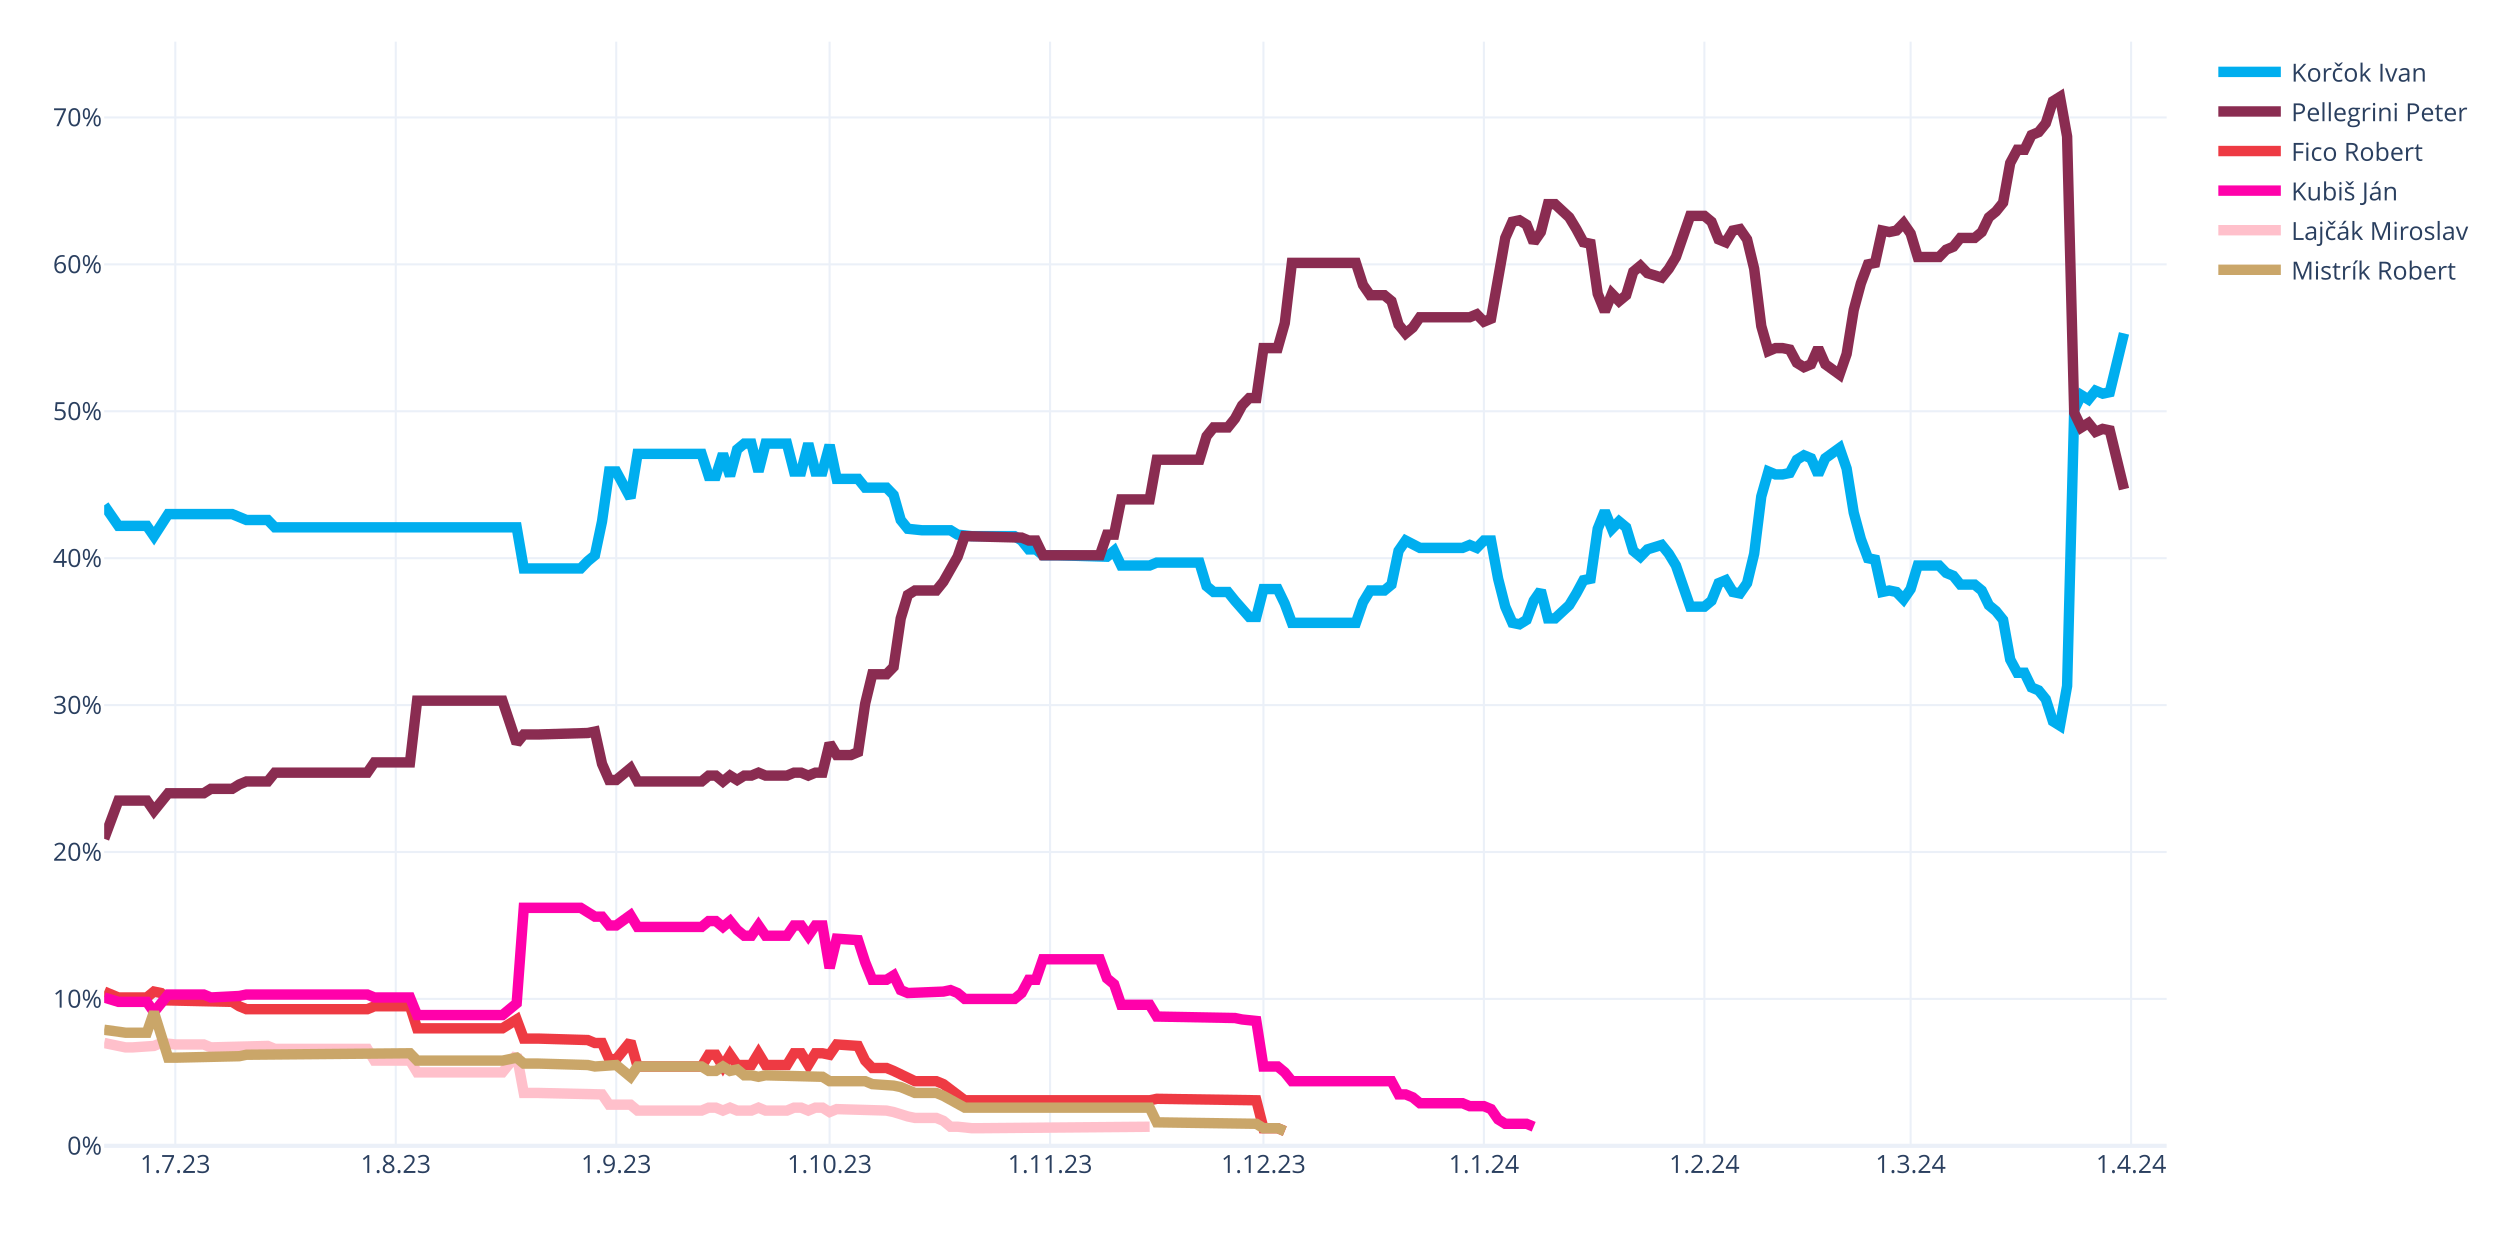
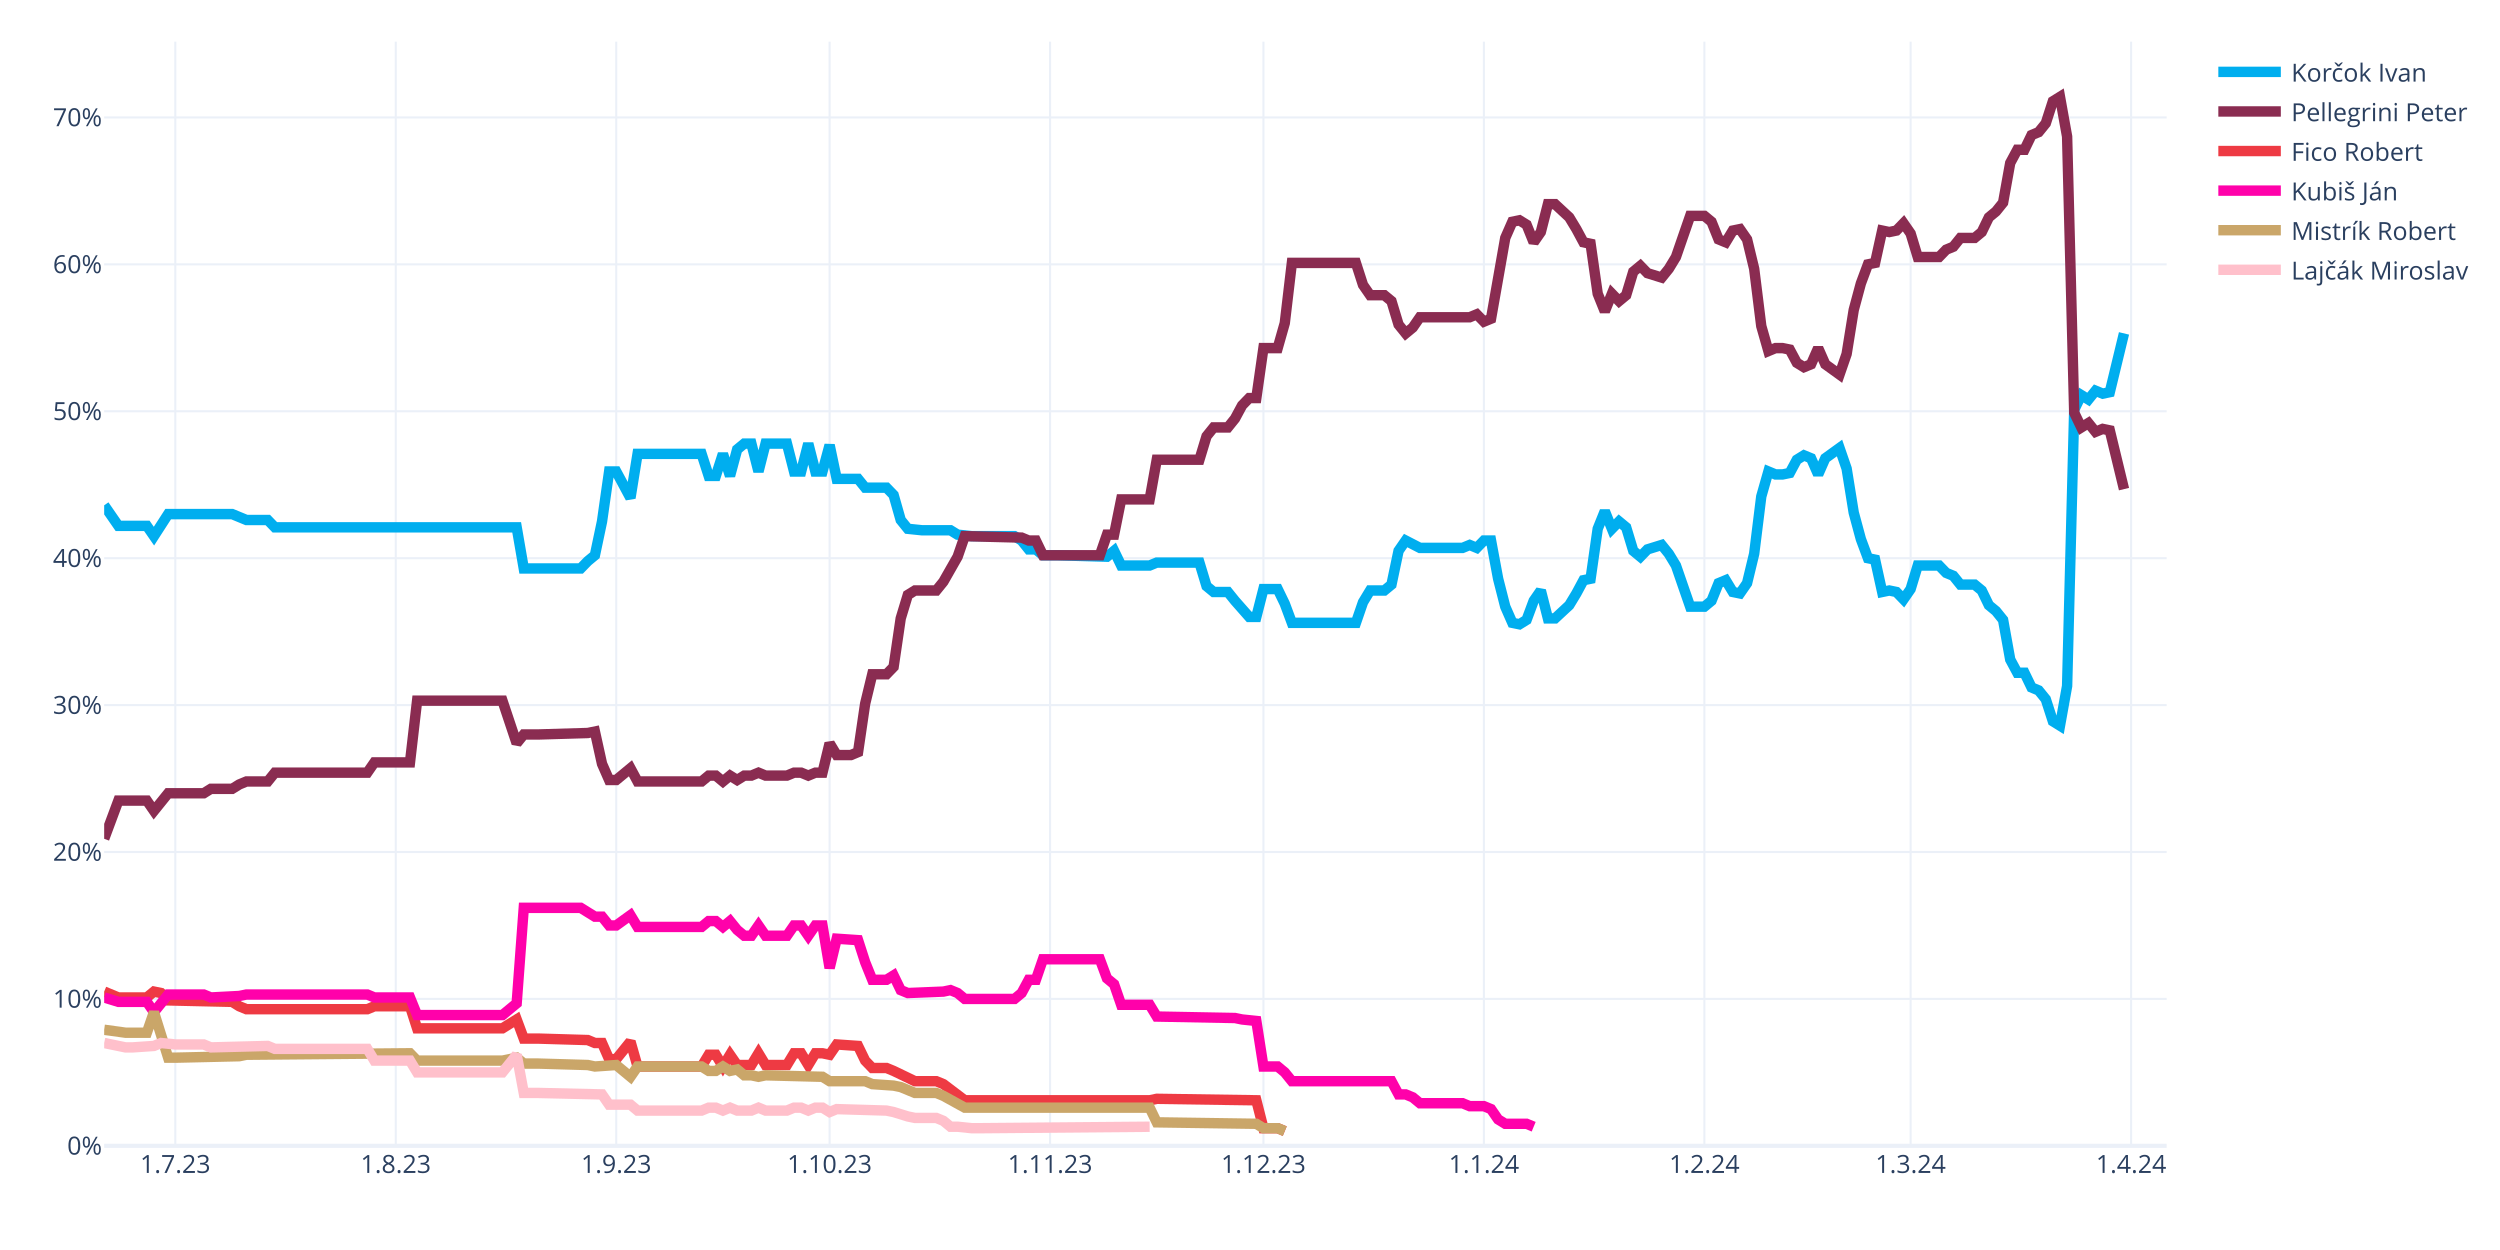
<svg xmlns="http://www.w3.org/2000/svg" class="main-svg" width="1200" height="600" style="" viewBox="0 0 1200 600">
  <rect x="0" y="0" width="1200" height="600" style="fill: rgb(255, 255, 255); fill-opacity: 1;" />
-   <defs id="defs-fae80a">
+   <defs id="defs-536ba3">
    <g class="clips">
-       <clipPath id="clipfae80axyplot" class="plotclip">
+       <clipPath id="clip536ba3xyplot" class="plotclip">
        <rect width="990" height="530" />
      </clipPath>
-       <clipPath class="axesclip" id="clipfae80ax">
+       <clipPath class="axesclip" id="clip536ba3x">
        <rect x="50" y="0" width="990" height="600" />
      </clipPath>
-       <clipPath class="axesclip" id="clipfae80ay">
+       <clipPath class="axesclip" id="clip536ba3y">
        <rect x="0" y="20" width="1200" height="530" />
      </clipPath>
-       <clipPath class="axesclip" id="clipfae80axy">
+       <clipPath class="axesclip" id="clip536ba3xy">
        <rect x="50" y="20" width="990" height="530" />
      </clipPath>
    </g>
    <g class="gradients" />
    <g class="patterns" />
  </defs>
  <g class="bglayer" />
  <g class="layer-below">
    <g class="imagelayer" />
    <g class="shapelayer" />
  </g>
  <g class="cartesianlayer">
    <g class="subplot xy">
      <g class="layer-subplot">
        <g class="shapelayer" />
        <g class="imagelayer" />
      </g>
      <g class="minor-gridlayer">
        <g class="x" />
        <g class="y" />
      </g>
      <g class="gridlayer">
        <g class="x">
          <path class="xgrid crisp" transform="translate(84.14,0)" d="M0,20v530" style="stroke: rgb(235, 240, 248); stroke-opacity: 1; stroke-width: 1px;" />
          <path class="xgrid crisp" transform="translate(189.97,0)" d="M0,20v530" style="stroke: rgb(235, 240, 248); stroke-opacity: 1; stroke-width: 1px;" />
          <path class="xgrid crisp" transform="translate(295.79,0)" d="M0,20v530" style="stroke: rgb(235, 240, 248); stroke-opacity: 1; stroke-width: 1px;" />
          <path class="xgrid crisp" transform="translate(398.21,0)" d="M0,20v530" style="stroke: rgb(235, 240, 248); stroke-opacity: 1; stroke-width: 1px;" />
          <path class="xgrid crisp" transform="translate(504.03,0)" d="M0,20v530" style="stroke: rgb(235, 240, 248); stroke-opacity: 1; stroke-width: 1px;" />
          <path class="xgrid crisp" transform="translate(606.45,0)" d="M0,20v530" style="stroke: rgb(235, 240, 248); stroke-opacity: 1; stroke-width: 1px;" />
          <path class="xgrid crisp" transform="translate(712.28,0)" d="M0,20v530" style="stroke: rgb(235, 240, 248); stroke-opacity: 1; stroke-width: 1px;" />
          <path class="xgrid crisp" transform="translate(818.1,0)" d="M0,20v530" style="stroke: rgb(235, 240, 248); stroke-opacity: 1; stroke-width: 1px;" />
          <path class="xgrid crisp" transform="translate(917.1,0)" d="M0,20v530" style="stroke: rgb(235, 240, 248); stroke-opacity: 1; stroke-width: 1px;" />
          <path class="xgrid crisp" transform="translate(1022.93,0)" d="M0,20v530" style="stroke: rgb(235, 240, 248); stroke-opacity: 1; stroke-width: 1px;" />
        </g>
        <g class="y">
          <path class="ygrid crisp" transform="translate(0,479.48)" d="M50,0h990" style="stroke: rgb(235, 240, 248); stroke-opacity: 1; stroke-width: 1px;" />
          <path class="ygrid crisp" transform="translate(0,408.96)" d="M50,0h990" style="stroke: rgb(235, 240, 248); stroke-opacity: 1; stroke-width: 1px;" />
          <path class="ygrid crisp" transform="translate(0,338.45)" d="M50,0h990" style="stroke: rgb(235, 240, 248); stroke-opacity: 1; stroke-width: 1px;" />
          <path class="ygrid crisp" transform="translate(0,267.93)" d="M50,0h990" style="stroke: rgb(235, 240, 248); stroke-opacity: 1; stroke-width: 1px;" />
          <path class="ygrid crisp" transform="translate(0,197.41)" d="M50,0h990" style="stroke: rgb(235, 240, 248); stroke-opacity: 1; stroke-width: 1px;" />
          <path class="ygrid crisp" transform="translate(0,126.89)" d="M50,0h990" style="stroke: rgb(235, 240, 248); stroke-opacity: 1; stroke-width: 1px;" />
          <path class="ygrid crisp" transform="translate(0,56.37)" d="M50,0h990" style="stroke: rgb(235, 240, 248); stroke-opacity: 1; stroke-width: 1px;" />
        </g>
      </g>
      <g class="zerolinelayer">
        <path class="yzl zl crisp" transform="translate(0,550)" d="M50,0h990" style="stroke: rgb(235, 240, 248); stroke-opacity: 1; stroke-width: 2px;" />
      </g>
      <g class="layer-between">
        <g class="shapelayer" />
        <g class="imagelayer" />
      </g>
      <path class="xlines-below" />
      <path class="ylines-below" />
      <g class="overlines-below" />
      <g class="xaxislayer-below" />
      <g class="yaxislayer-below" />
      <g class="overaxes-below" />
      <g class="overplot">
-         <g class="xy" transform="translate(50,20)" clip-path="url(#clipfae80axyplot)">
+         <g class="xy" transform="translate(50,20)" clip-path="url(#clip536ba3xyplot)">
          <g class="scatterlayer mlayer">
-             <g class="trace scatter tracea4e456" style="stroke-miterlimit: 2; opacity: 1;">
+             <g class="trace scatter traceebc8de" style="stroke-miterlimit: 2; opacity: 1;">
              <g class="fills" />
              <g class="errorbars" />
              <g class="lines">
                <path class="js-line" d="M0,222.54L6.83,232.41L10.24,232.41L20.48,232.41L23.9,237.35L30.72,226.77L34.14,226.77L61.45,226.77L64.86,228.18L68.28,229.59L71.69,229.59L78.52,229.59L81.93,233.12L198,233.12L201.41,252.86L228.72,252.86L232.14,249.34L235.55,246.52L238.97,230.3L242.38,206.32L245.79,206.32L252.62,219.01L256.03,197.86L286.76,197.86L290.17,208.44L293.59,208.44L297,197.86L300.41,208.44L303.83,195.74L307.24,192.92L310.66,192.92L314.07,206.32L317.48,192.92L327.72,192.92L331.14,206.32L334.55,206.32L337.97,192.92L341.38,206.32L344.79,206.32L348.21,193.63L351.62,209.85L361.86,209.85L365.28,214.08L375.52,214.08L378.93,217.6L382.34,229.59L385.76,233.82L392.59,234.53L396,234.53L406.24,234.53L409.66,236.64L416.48,237.35L419.9,237.35L436.97,237.35L440.38,239.46L443.79,243.7L447.21,243.7L450.62,246.52L457.45,246.52L481.34,247.22L484.76,244.4L488.17,251.45L491.59,251.45L501.83,251.45L505.24,250.04L525.72,250.04L529.14,261.33L532.55,264.15L535.97,264.15L539.38,264.15L542.79,268.38L549.62,276.13L553.03,276.13L556.45,262.74L559.86,262.74L563.28,262.74L566.69,269.79L570.1,278.96L573.52,278.96L600.83,278.96L604.24,269.08L607.66,263.44L611.07,263.44L614.48,263.44L617.9,260.62L621.31,244.4L624.72,239.46L631.55,242.99L634.97,242.99L652.03,242.99L655.45,241.58L658.86,242.99L662.28,239.46L665.69,239.46L669.1,257.8L672.52,271.2L675.93,278.96L679.34,279.66L682.76,277.54L686.17,268.38L689.59,263.44L693,276.84L696.41,276.84L703.24,270.49L706.66,264.85L710.07,258.5L713.48,257.8L716.9,233.82L720.31,225.36L723.72,233.82L727.14,230.3L730.55,233.12L733.97,244.4L737.38,247.22L740.79,243.7L747.62,241.58L751.03,245.81L754.45,251.45L757.86,261.33L761.28,271.2L764.69,271.2L768.1,271.2L771.52,268.38L774.93,259.92L778.34,258.5L781.76,264.15L785.17,264.85L788.59,259.92L792,245.81L795.41,218.31L798.83,206.32L802.24,207.73L805.66,207.73L809.07,207.03L812.48,200.68L815.9,198.56L819.31,199.97L822.72,207.73L826.14,199.97L832.97,195.04L836.38,204.91L839.79,226.07L843.21,238.76L846.62,247.93L850.03,248.63L853.45,264.15L856.86,263.44L860.28,264.15L863.69,267.67L867.1,262.74L870.52,251.45L880.76,251.45L884.17,254.98L887.59,256.39L891,260.62L897.83,260.62L901.24,263.44L904.66,270.49L908.07,273.31L911.48,277.54L914.9,296.58L918.31,302.93L921.72,302.93L925.14,309.98L928.55,311.39L931.97,315.62L935.38,326.2L938.79,328.32L942.21,309.28L945.62,176.7L949.03,169.65L952.45,171.77L955.86,167.54L959.28,168.95L962.69,168.24L969.52,140.03" style="vector-effect: none; fill: none; stroke: rgb(0, 174, 239); stroke-opacity: 1; stroke-width: 5px; opacity: 1;" />
              </g>
              <g class="points" />
              <g class="text" />
            </g>
-             <g class="trace scatter trace54bdd6" style="stroke-miterlimit: 2; opacity: 1;">
+             <g class="trace scatter trace704e14" style="stroke-miterlimit: 2; opacity: 1;">
              <g class="fills" />
              <g class="errorbars" />
              <g class="lines">
                <path class="js-line" d="M0,382.62L6.83,364.28L10.24,364.28L20.48,364.28L23.9,369.22L30.72,360.76L34.14,360.76L47.79,360.76L51.21,358.64L61.45,358.64L64.86,356.53L68.28,355.11L71.69,355.11L78.52,355.11L81.93,350.88L126.31,350.88L129.72,345.95L146.79,345.95L150.21,316.33L191.17,316.33L198,336.78L201.41,332.55L208.24,332.55L232.14,331.84L235.55,331.14L238.97,346.65L242.38,354.41L245.79,354.41L249.21,351.59L252.62,348.77L256.03,355.11L286.76,355.11L290.17,352.29L293.59,352.29L297,355.11L300.41,352.29L303.83,354.41L307.24,352.29L310.66,352.29L314.07,350.88L317.48,352.29L327.72,352.29L331.14,350.88L334.55,350.88L337.97,352.29L341.38,350.88L344.79,350.88L348.21,336.78L351.62,342.42L358.45,342.42L361.86,341.01L365.28,317.74L368.69,303.64L375.52,303.64L378.93,300.11L382.34,276.84L385.76,265.56L389.17,263.44L392.59,263.44L399.41,263.44L402.83,259.21L409.66,247.22L413.07,237.35L440.38,238.05L443.79,239.46L447.21,239.46L450.62,246.52L477.93,246.52L481.34,236.64L484.76,236.64L488.17,219.72L501.83,219.72L505.24,200.68L525.72,200.68L529.14,189.4L532.55,185.17L535.97,185.17L539.38,185.17L542.79,180.93L546.21,174.59L549.62,171.06L553.03,171.06L556.45,147.09L563.28,147.09L566.69,135.1L570.1,106.19L573.52,106.19L600.83,106.19L604.24,116.76L607.66,121.7L611.07,121.7L614.48,121.7L617.9,124.52L621.31,135.8L624.72,140.03L628.14,137.21L631.55,132.28L655.45,132.28L658.86,130.87L662.28,134.39L665.69,132.98L672.52,94.2L675.93,86.44L679.34,85.74L682.76,87.85L686.17,96.31L689.59,91.38L693,77.98L696.41,77.98L703.24,84.32L706.66,89.97L710.07,96.31L713.48,97.02L716.9,120.99L720.31,129.46L723.72,120.99L727.14,124.52L730.55,121.7L733.97,110.42L737.38,107.6L740.79,111.12L747.62,113.24L751.03,109.01L754.45,103.36L757.86,93.49L761.28,83.62L764.69,83.62L768.1,83.62L771.52,86.44L774.93,94.9L778.34,96.31L781.76,90.67L785.17,89.97L788.59,94.9L792,109.01L795.41,136.51L798.83,148.5L802.24,147.09L805.66,147.09L809.07,147.79L812.48,154.14L815.9,156.25L819.31,154.84L822.72,147.09L826.14,154.84L832.97,159.78L836.38,149.91L839.79,128.75L843.21,116.06L846.62,106.89L850.03,106.19L853.45,90.67L856.86,91.38L860.28,90.67L863.69,87.15L867.1,92.08L870.52,103.36L880.76,103.36L884.17,99.84L887.59,98.43L891,94.2L897.83,94.2L901.24,91.38L904.66,84.32L908.07,81.5L911.48,77.27L914.9,58.23L918.31,51.89L921.72,51.89L925.14,44.83L928.55,43.42L931.97,39.19L935.38,28.62L938.79,26.5L942.21,45.54L945.62,178.11L949.03,185.17L952.45,183.05L955.86,187.28L959.28,185.87L962.69,186.58L969.52,214.78" style="vector-effect: none; fill: none; stroke: rgb(138, 44, 81); stroke-opacity: 1; stroke-width: 5px; opacity: 1;" />
              </g>
              <g class="points" />
              <g class="text" />
            </g>
-             <g class="trace scatter trace63bb21" style="stroke-miterlimit: 2; opacity: 1;">
+             <g class="trace scatter tracea9d22e" style="stroke-miterlimit: 2; opacity: 1;">
              <g class="fills" />
              <g class="errorbars" />
              <g class="lines">
                <path class="js-line" d="M0,455.96L6.83,458.78L10.24,458.78L20.48,458.78L23.9,455.96L27.31,456.66L30.72,460.19L61.45,460.89L64.86,463.01L68.28,464.42L71.69,464.42L126.31,464.42L129.72,463.01L146.79,463.01L150.21,473.59L191.17,473.59L198,469.35L201.41,478.52L208.24,478.52L232.14,479.23L235.55,480.64L238.97,480.64L242.38,488.39L245.79,488.39L249.21,484.16L252.62,479.93L256.03,491.92L286.76,491.92L290.17,486.28L293.59,486.28L297,491.92L300.41,486.28L303.83,491.21L310.66,491.21L314.07,485.57L317.48,491.21L320.9,491.21L327.72,491.21L331.14,485.57L334.55,485.57L337.97,491.21L341.38,485.57L344.79,485.57L348.21,486.28L351.62,481.34L361.86,482.05L365.28,489.1L368.69,492.63L372.1,492.63L375.52,492.63L378.93,494.04L389.17,498.97L392.59,498.97L399.41,498.97L402.83,500.38L413.07,508.14L416.48,508.14L501.83,508.14L505.24,507.43L553.03,508.14L556.45,521.54L563.28,521.54L566.69,522.95" style="vector-effect: none; fill: none; stroke: rgb(238, 58, 67); stroke-opacity: 1; stroke-width: 5px; opacity: 1;" />
              </g>
              <g class="points" />
              <g class="text" />
            </g>
-             <g class="trace scatter tracef94e85" style="stroke-miterlimit: 2; opacity: 1;">
+             <g class="trace scatter traced659f1" style="stroke-miterlimit: 2; opacity: 1;">
              <g class="fills" />
              <g class="errorbars" />
              <g class="lines">
                <path class="js-line" d="M0,458.78L6.83,460.89L10.24,460.89L20.48,460.89L23.9,465.83L30.72,457.37L34.14,457.37L47.79,457.37L51.21,458.78L64.86,458.07L68.28,457.37L126.31,457.37L129.72,458.78L146.79,458.78L150.21,467.24L191.17,467.24L198,461.6L201.41,415.76L208.24,415.76L228.72,415.76L232.14,417.88L235.55,419.99L238.97,419.99L242.38,424.22L245.79,424.22L252.62,419.29L256.03,424.93L286.76,424.93L290.17,422.11L293.59,422.11L297,424.93L300.41,422.11L303.83,426.34L307.24,429.16L310.66,429.16L314.07,424.22L317.48,429.16L327.72,429.16L331.14,424.22L334.55,424.22L337.97,429.16L341.38,424.22L344.79,424.22L348.21,444.67L351.62,430.57L361.86,431.27L365.28,441.85L368.69,450.31L372.1,450.31L375.52,450.31L378.93,448.2L382.34,455.25L385.76,456.66L402.83,455.96L406.24,455.25L409.66,456.66L413.07,459.48L436.97,459.48L440.38,456.66L443.79,450.31L447.21,450.31L450.62,440.44L457.45,440.44L477.93,440.44L481.34,449.61L484.76,452.43L488.17,462.3L501.83,462.3L505.24,467.94L542.79,468.65L546.21,469.35L553.03,470.06L556.45,491.92L563.28,491.92L566.69,494.74L570.1,498.97L573.52,498.97L617.9,498.97L621.31,505.32L624.72,505.32L628.14,506.73L631.55,509.55L634.97,509.55L652.03,509.55L655.45,510.96L662.28,510.96L665.69,512.37L669.1,517.31L672.52,519.42L682.76,519.42L686.17,520.83" style="vector-effect: none; fill: none; stroke: rgb(255, 1, 170); stroke-opacity: 1; stroke-width: 5px; opacity: 1;" />
              </g>
              <g class="points" />
              <g class="text" />
            </g>
-             <g class="trace scatter traceb98d42" style="stroke-miterlimit: 2; opacity: 1;">
+             <g class="trace scatter traceed7ce2" style="stroke-miterlimit: 2; opacity: 1;">
+               <g class="fills" />
+               <g class="errorbars" />
+               <g class="lines">
+                 <path class="js-line" d="M0,474.29L10.24,475.7L13.66,475.7L20.48,475.7L23.9,465.83L30.72,487.69L34.14,487.69L64.86,486.98L68.28,486.28L146.79,485.57L150.21,489.1L191.17,489.1L198,487.69L201.41,490.51L208.24,490.51L232.14,491.21L235.55,491.92L245.79,491.21L249.21,494.04L252.62,496.86L256.03,491.92L286.76,491.92L290.17,494.04L293.59,494.04L297,491.92L300.41,494.04L303.83,493.33L307.24,496.15L310.66,496.15L314.07,496.86L317.48,496.15L344.79,496.86L348.21,498.97L365.28,498.97L368.69,500.38L378.93,501.09L382.34,501.79L389.17,504.61L392.59,504.61L399.41,504.61L402.83,506.02L413.07,511.67L416.48,511.67L501.83,511.67L505.24,518.72L553.03,519.42L556.45,521.54L563.28,521.54L566.69,522.95" style="vector-effect: none; fill: none; stroke: rgb(202, 166, 105); stroke-opacity: 1; stroke-width: 5px; opacity: 1;" />
+               </g>
+               <g class="points" />
+               <g class="text" />
+             </g>
+             <g class="trace scatter trace9d5da4" style="stroke-miterlimit: 2; opacity: 1;">
              <g class="fills" />
              <g class="errorbars" />
              <g class="lines">
                <path class="js-line" d="M0,480.64L10.24,482.75L13.66,482.75L23.9,482.05L27.31,480.64L34.14,481.34L37.55,481.34L47.79,481.34L51.21,482.75L78.52,482.05L81.93,483.46L126.31,483.46L129.72,489.1L146.79,489.1L150.21,494.74L191.17,494.74L198,486.28L201.41,504.61L208.24,504.61L238.97,505.32L242.38,510.25L252.62,510.25L256.03,513.08L286.76,513.08L290.17,511.67L293.59,511.67L297,513.08L300.41,511.67L303.83,513.08L310.66,513.08L314.07,511.67L317.48,513.08L320.9,513.08L327.72,513.08L331.14,511.67L334.55,511.67L337.97,513.08L341.38,511.67L344.79,511.67L348.21,513.78L351.62,512.37L375.52,513.08L378.93,513.78L385.76,515.9L389.17,516.6L399.41,516.6L402.83,518.01L406.24,520.83L409.66,520.83L416.48,521.54L419.9,521.54L501.83,520.83" style="vector-effect: none; fill: none; stroke: rgb(255, 192, 203); stroke-opacity: 1; stroke-width: 5px; opacity: 1;" />
-               </g>
-               <g class="points" />
-               <g class="text" />
-             </g>
-             <g class="trace scatter trace3ca6ec" style="stroke-miterlimit: 2; opacity: 1;">
-               <g class="fills" />
-               <g class="errorbars" />
-               <g class="lines">
-                 <path class="js-line" d="M0,474.29L10.24,475.7L13.66,475.7L20.48,475.7L23.9,465.83L30.72,487.69L34.14,487.69L64.86,486.98L68.28,486.28L146.79,485.57L150.21,489.1L191.17,489.1L198,487.69L201.41,490.51L208.24,490.51L232.14,491.21L235.55,491.92L245.79,491.21L249.21,494.04L252.62,496.86L256.03,491.92L286.76,491.92L290.17,494.04L293.59,494.04L297,491.92L300.41,494.04L303.83,493.33L307.24,496.15L310.66,496.15L314.07,496.86L317.48,496.15L344.79,496.86L348.21,498.97L365.28,498.97L368.69,500.38L378.93,501.09L382.34,501.79L389.17,504.61L392.59,504.61L399.41,504.61L402.83,506.02L413.07,511.67L416.48,511.67L501.83,511.67L505.24,518.72L553.03,519.42L556.45,521.54L563.28,521.54L566.69,522.95" style="vector-effect: none; fill: none; stroke: rgb(202, 166, 105); stroke-opacity: 1; stroke-width: 5px; opacity: 1;" />
              </g>
              <g class="points" />
              <g class="text" />
            </g>
          </g>
        </g>
      </g>
      <path class="xlines-above crisp" d="M0,0" style="fill: none;" />
      <path class="ylines-above crisp" d="M0,0" style="fill: none;" />
      <g class="overlines-above" />
      <g class="xaxislayer-above">
        <g class="xtick">
          <text text-anchor="middle" x="0" y="563" transform="translate(84.14,0)" style="font-family: 'Open Sans', verdana, arial, sans-serif; font-size: 12px; fill: rgb(42, 63, 95); fill-opacity: 1; white-space: pre; opacity: 1;">1.7.23</text>
        </g>
        <g class="xtick">
          <text text-anchor="middle" x="0" y="563" style="font-family: 'Open Sans', verdana, arial, sans-serif; font-size: 12px; fill: rgb(42, 63, 95); fill-opacity: 1; white-space: pre; opacity: 1;" transform="translate(189.97,0)">1.8.23</text>
        </g>
        <g class="xtick">
          <text text-anchor="middle" x="0" y="563" style="font-family: 'Open Sans', verdana, arial, sans-serif; font-size: 12px; fill: rgb(42, 63, 95); fill-opacity: 1; white-space: pre; opacity: 1;" transform="translate(295.79,0)">1.9.23</text>
        </g>
        <g class="xtick">
          <text text-anchor="middle" x="0" y="563" style="font-family: 'Open Sans', verdana, arial, sans-serif; font-size: 12px; fill: rgb(42, 63, 95); fill-opacity: 1; white-space: pre; opacity: 1;" transform="translate(398.21,0)">1.10.23</text>
        </g>
        <g class="xtick">
          <text text-anchor="middle" x="0" y="563" style="font-family: 'Open Sans', verdana, arial, sans-serif; font-size: 12px; fill: rgb(42, 63, 95); fill-opacity: 1; white-space: pre; opacity: 1;" transform="translate(504.03,0)">1.11.23</text>
        </g>
        <g class="xtick">
          <text text-anchor="middle" x="0" y="563" style="font-family: 'Open Sans', verdana, arial, sans-serif; font-size: 12px; fill: rgb(42, 63, 95); fill-opacity: 1; white-space: pre; opacity: 1;" transform="translate(606.45,0)">1.12.23</text>
        </g>
        <g class="xtick">
          <text text-anchor="middle" x="0" y="563" style="font-family: 'Open Sans', verdana, arial, sans-serif; font-size: 12px; fill: rgb(42, 63, 95); fill-opacity: 1; white-space: pre; opacity: 1;" transform="translate(712.28,0)">1.1.24</text>
        </g>
        <g class="xtick">
          <text text-anchor="middle" x="0" y="563" style="font-family: 'Open Sans', verdana, arial, sans-serif; font-size: 12px; fill: rgb(42, 63, 95); fill-opacity: 1; white-space: pre; opacity: 1;" transform="translate(818.1,0)">1.2.24</text>
        </g>
        <g class="xtick">
          <text text-anchor="middle" x="0" y="563" style="font-family: 'Open Sans', verdana, arial, sans-serif; font-size: 12px; fill: rgb(42, 63, 95); fill-opacity: 1; white-space: pre; opacity: 1;" transform="translate(917.1,0)">1.3.24</text>
        </g>
        <g class="xtick">
          <text text-anchor="middle" x="0" y="563" style="font-family: 'Open Sans', verdana, arial, sans-serif; font-size: 12px; fill: rgb(42, 63, 95); fill-opacity: 1; white-space: pre; opacity: 1;" transform="translate(1022.93,0)">1.4.24</text>
        </g>
      </g>
      <g class="yaxislayer-above">
        <g class="ytick">
          <text text-anchor="end" x="49" y="4.2" transform="translate(0,550)" style="font-family: 'Open Sans', verdana, arial, sans-serif; font-size: 12px; fill: rgb(42, 63, 95); fill-opacity: 1; white-space: pre; opacity: 1;">0%</text>
        </g>
        <g class="ytick">
          <text text-anchor="end" x="49" y="4.2" style="font-family: 'Open Sans', verdana, arial, sans-serif; font-size: 12px; fill: rgb(42, 63, 95); fill-opacity: 1; white-space: pre; opacity: 1;" transform="translate(0,479.48)">10%</text>
        </g>
        <g class="ytick">
          <text text-anchor="end" x="49" y="4.2" style="font-family: 'Open Sans', verdana, arial, sans-serif; font-size: 12px; fill: rgb(42, 63, 95); fill-opacity: 1; white-space: pre; opacity: 1;" transform="translate(0,408.96)">20%</text>
        </g>
        <g class="ytick">
          <text text-anchor="end" x="49" y="4.2" style="font-family: 'Open Sans', verdana, arial, sans-serif; font-size: 12px; fill: rgb(42, 63, 95); fill-opacity: 1; white-space: pre; opacity: 1;" transform="translate(0,338.45)">30%</text>
        </g>
        <g class="ytick">
          <text text-anchor="end" x="49" y="4.2" style="font-family: 'Open Sans', verdana, arial, sans-serif; font-size: 12px; fill: rgb(42, 63, 95); fill-opacity: 1; white-space: pre; opacity: 1;" transform="translate(0,267.93)">40%</text>
        </g>
        <g class="ytick">
          <text text-anchor="end" x="49" y="4.2" style="font-family: 'Open Sans', verdana, arial, sans-serif; font-size: 12px; fill: rgb(42, 63, 95); fill-opacity: 1; white-space: pre; opacity: 1;" transform="translate(0,197.41)">50%</text>
        </g>
        <g class="ytick">
          <text text-anchor="end" x="49" y="4.2" style="font-family: 'Open Sans', verdana, arial, sans-serif; font-size: 12px; fill: rgb(42, 63, 95); fill-opacity: 1; white-space: pre; opacity: 1;" transform="translate(0,126.89)">60%</text>
        </g>
        <g class="ytick">
          <text text-anchor="end" x="49" y="4.2" style="font-family: 'Open Sans', verdana, arial, sans-serif; font-size: 12px; fill: rgb(42, 63, 95); fill-opacity: 1; white-space: pre; opacity: 1;" transform="translate(0,56.37)">70%</text>
        </g>
      </g>
      <g class="overaxes-above" />
    </g>
  </g>
  <g class="polarlayer" />
  <g class="smithlayer" />
  <g class="ternarylayer" />
  <g class="geolayer" />
  <g class="funnelarealayer" />
  <g class="pielayer" />
  <g class="iciclelayer" />
  <g class="treemaplayer" />
  <g class="sunburstlayer" />
  <g class="glimages" />
-   <defs id="topdefs-fae80a">
+   <defs id="topdefs-536ba3">
    <g class="clips" />
-     <clipPath id="legendfae80a">
+     <clipPath id="legend536ba3">
      <rect width="128" height="124" x="0" y="0" />
    </clipPath>
  </defs>
  <g class="layer-above">
    <g class="imagelayer" />
    <g class="shapelayer" />
  </g>
  <g class="infolayer">
    <g class="legend" pointer-events="all" transform="translate(1059.8,20)">
      <rect class="bg" shape-rendering="crispEdges" style="stroke: rgb(68, 68, 68); stroke-opacity: 1; fill: rgb(255, 255, 255); fill-opacity: 1; stroke-width: 0px;" width="128" height="124" x="0" y="0" />
-       <g class="scrollbox" transform="" clip-path="url(#legendfae80a)">
+       <g class="scrollbox" transform="" clip-path="url(#legend536ba3)">
        <g class="groups">
          <g class="traces" transform="translate(0,14.5)" style="opacity: 1;">
            <text class="legendtext" text-anchor="start" x="40" y="4.68" style="font-family: 'Open Sans', verdana, arial, sans-serif; font-size: 12px; fill: rgb(42, 63, 95); fill-opacity: 1; white-space: pre;">Korčok Ivan</text>
            <g class="layers" style="opacity: 1;">
              <g class="legendfill" />
              <g class="legendlines">
                <path class="js-line" d="M5,0h30" style="fill: none; stroke: rgb(0, 174, 239); stroke-opacity: 1; stroke-width: 5px;" />
              </g>
              <g class="legendsymbols">
                <g class="legendpoints" />
              </g>
            </g>
            <rect class="legendtoggle" x="0" y="-9.5" width="122.703" height="19" style="fill: rgb(0, 0, 0); fill-opacity: 0;" />
          </g>
          <g class="traces" transform="translate(0,33.5)" style="opacity: 1;">
            <text class="legendtext" text-anchor="start" x="40" y="4.68" style="font-family: 'Open Sans', verdana, arial, sans-serif; font-size: 12px; fill: rgb(42, 63, 95); fill-opacity: 1; white-space: pre;">Pellegrini Peter</text>
            <g class="layers" style="opacity: 1;">
              <g class="legendfill" />
              <g class="legendlines">
                <path class="js-line" d="M5,0h30" style="fill: none; stroke: rgb(138, 44, 81); stroke-opacity: 1; stroke-width: 5px;" />
              </g>
              <g class="legendsymbols">
                <g class="legendpoints" />
              </g>
            </g>
            <rect class="legendtoggle" x="0" y="-9.5" width="122.703" height="19" style="fill: rgb(0, 0, 0); fill-opacity: 0;" />
          </g>
          <g class="traces" transform="translate(0,52.5)" style="opacity: 1;">
            <text class="legendtext" text-anchor="start" x="40" y="4.68" style="font-family: 'Open Sans', verdana, arial, sans-serif; font-size: 12px; fill: rgb(42, 63, 95); fill-opacity: 1; white-space: pre;">Fico Robert</text>
            <g class="layers" style="opacity: 1;">
              <g class="legendfill" />
              <g class="legendlines">
                <path class="js-line" d="M5,0h30" style="fill: none; stroke: rgb(238, 58, 67); stroke-opacity: 1; stroke-width: 5px;" />
              </g>
              <g class="legendsymbols">
                <g class="legendpoints" />
              </g>
            </g>
            <rect class="legendtoggle" x="0" y="-9.5" width="122.703" height="19" style="fill: rgb(0, 0, 0); fill-opacity: 0;" />
          </g>
          <g class="traces" transform="translate(0,71.5)" style="opacity: 1;">
            <text class="legendtext" text-anchor="start" x="40" y="4.68" style="font-family: 'Open Sans', verdana, arial, sans-serif; font-size: 12px; fill: rgb(42, 63, 95); fill-opacity: 1; white-space: pre;">Kubiš Ján</text>
            <g class="layers" style="opacity: 1;">
              <g class="legendfill" />
              <g class="legendlines">
                <path class="js-line" d="M5,0h30" style="fill: none; stroke: rgb(255, 1, 170); stroke-opacity: 1; stroke-width: 5px;" />
              </g>
              <g class="legendsymbols">
                <g class="legendpoints" />
              </g>
            </g>
            <rect class="legendtoggle" x="0" y="-9.5" width="122.703" height="19" style="fill: rgb(0, 0, 0); fill-opacity: 0;" />
          </g>
          <g class="traces" transform="translate(0,90.5)" style="opacity: 1;">
+             <text class="legendtext" text-anchor="start" x="40" y="4.68" style="font-family: 'Open Sans', verdana, arial, sans-serif; font-size: 12px; fill: rgb(42, 63, 95); fill-opacity: 1; white-space: pre;">Mistrík Robert</text>
+             <g class="layers" style="opacity: 1;">
+               <g class="legendfill" />
+               <g class="legendlines">
+                 <path class="js-line" d="M5,0h30" style="fill: none; stroke: rgb(202, 166, 105); stroke-opacity: 1; stroke-width: 5px;" />
+               </g>
+               <g class="legendsymbols">
+                 <g class="legendpoints" />
+               </g>
+             </g>
+             <rect class="legendtoggle" x="0" y="-9.5" width="122.703" height="19" style="fill: rgb(0, 0, 0); fill-opacity: 0;" />
+           </g>
+           <g class="traces" transform="translate(0,109.5)" style="opacity: 1;">
            <text class="legendtext" text-anchor="start" x="40" y="4.68" style="font-family: 'Open Sans', verdana, arial, sans-serif; font-size: 12px; fill: rgb(42, 63, 95); fill-opacity: 1; white-space: pre;">Lajčák Miroslav</text>
            <g class="layers" style="opacity: 1;">
              <g class="legendfill" />
              <g class="legendlines">
                <path class="js-line" d="M5,0h30" style="fill: none; stroke: rgb(255, 192, 203); stroke-opacity: 1; stroke-width: 5px;" />
-               </g>
-               <g class="legendsymbols">
-                 <g class="legendpoints" />
-               </g>
-             </g>
-             <rect class="legendtoggle" x="0" y="-9.5" width="122.703" height="19" style="fill: rgb(0, 0, 0); fill-opacity: 0;" />
-           </g>
-           <g class="traces" transform="translate(0,109.5)" style="opacity: 1;">
-             <text class="legendtext" text-anchor="start" x="40" y="4.68" style="font-family: 'Open Sans', verdana, arial, sans-serif; font-size: 12px; fill: rgb(42, 63, 95); fill-opacity: 1; white-space: pre;">Mistrík Robert</text>
-             <g class="layers" style="opacity: 1;">
-               <g class="legendfill" />
-               <g class="legendlines">
-                 <path class="js-line" d="M5,0h30" style="fill: none; stroke: rgb(202, 166, 105); stroke-opacity: 1; stroke-width: 5px;" />
              </g>
              <g class="legendsymbols">
                <g class="legendpoints" />
              </g>
            </g>
            <rect class="legendtoggle" x="0" y="-9.5" width="122.703" height="19" style="fill: rgb(0, 0, 0); fill-opacity: 0;" />
          </g>
        </g>
      </g>
      <rect class="scrollbar" rx="20" ry="3" width="0" height="0" style="fill: rgb(128, 139, 164); fill-opacity: 1;" x="0" y="0" />
    </g>
    <g class="g-gtitle" />
    <g class="g-xtitle" />
    <g class="g-ytitle" />
  </g>
</svg>
